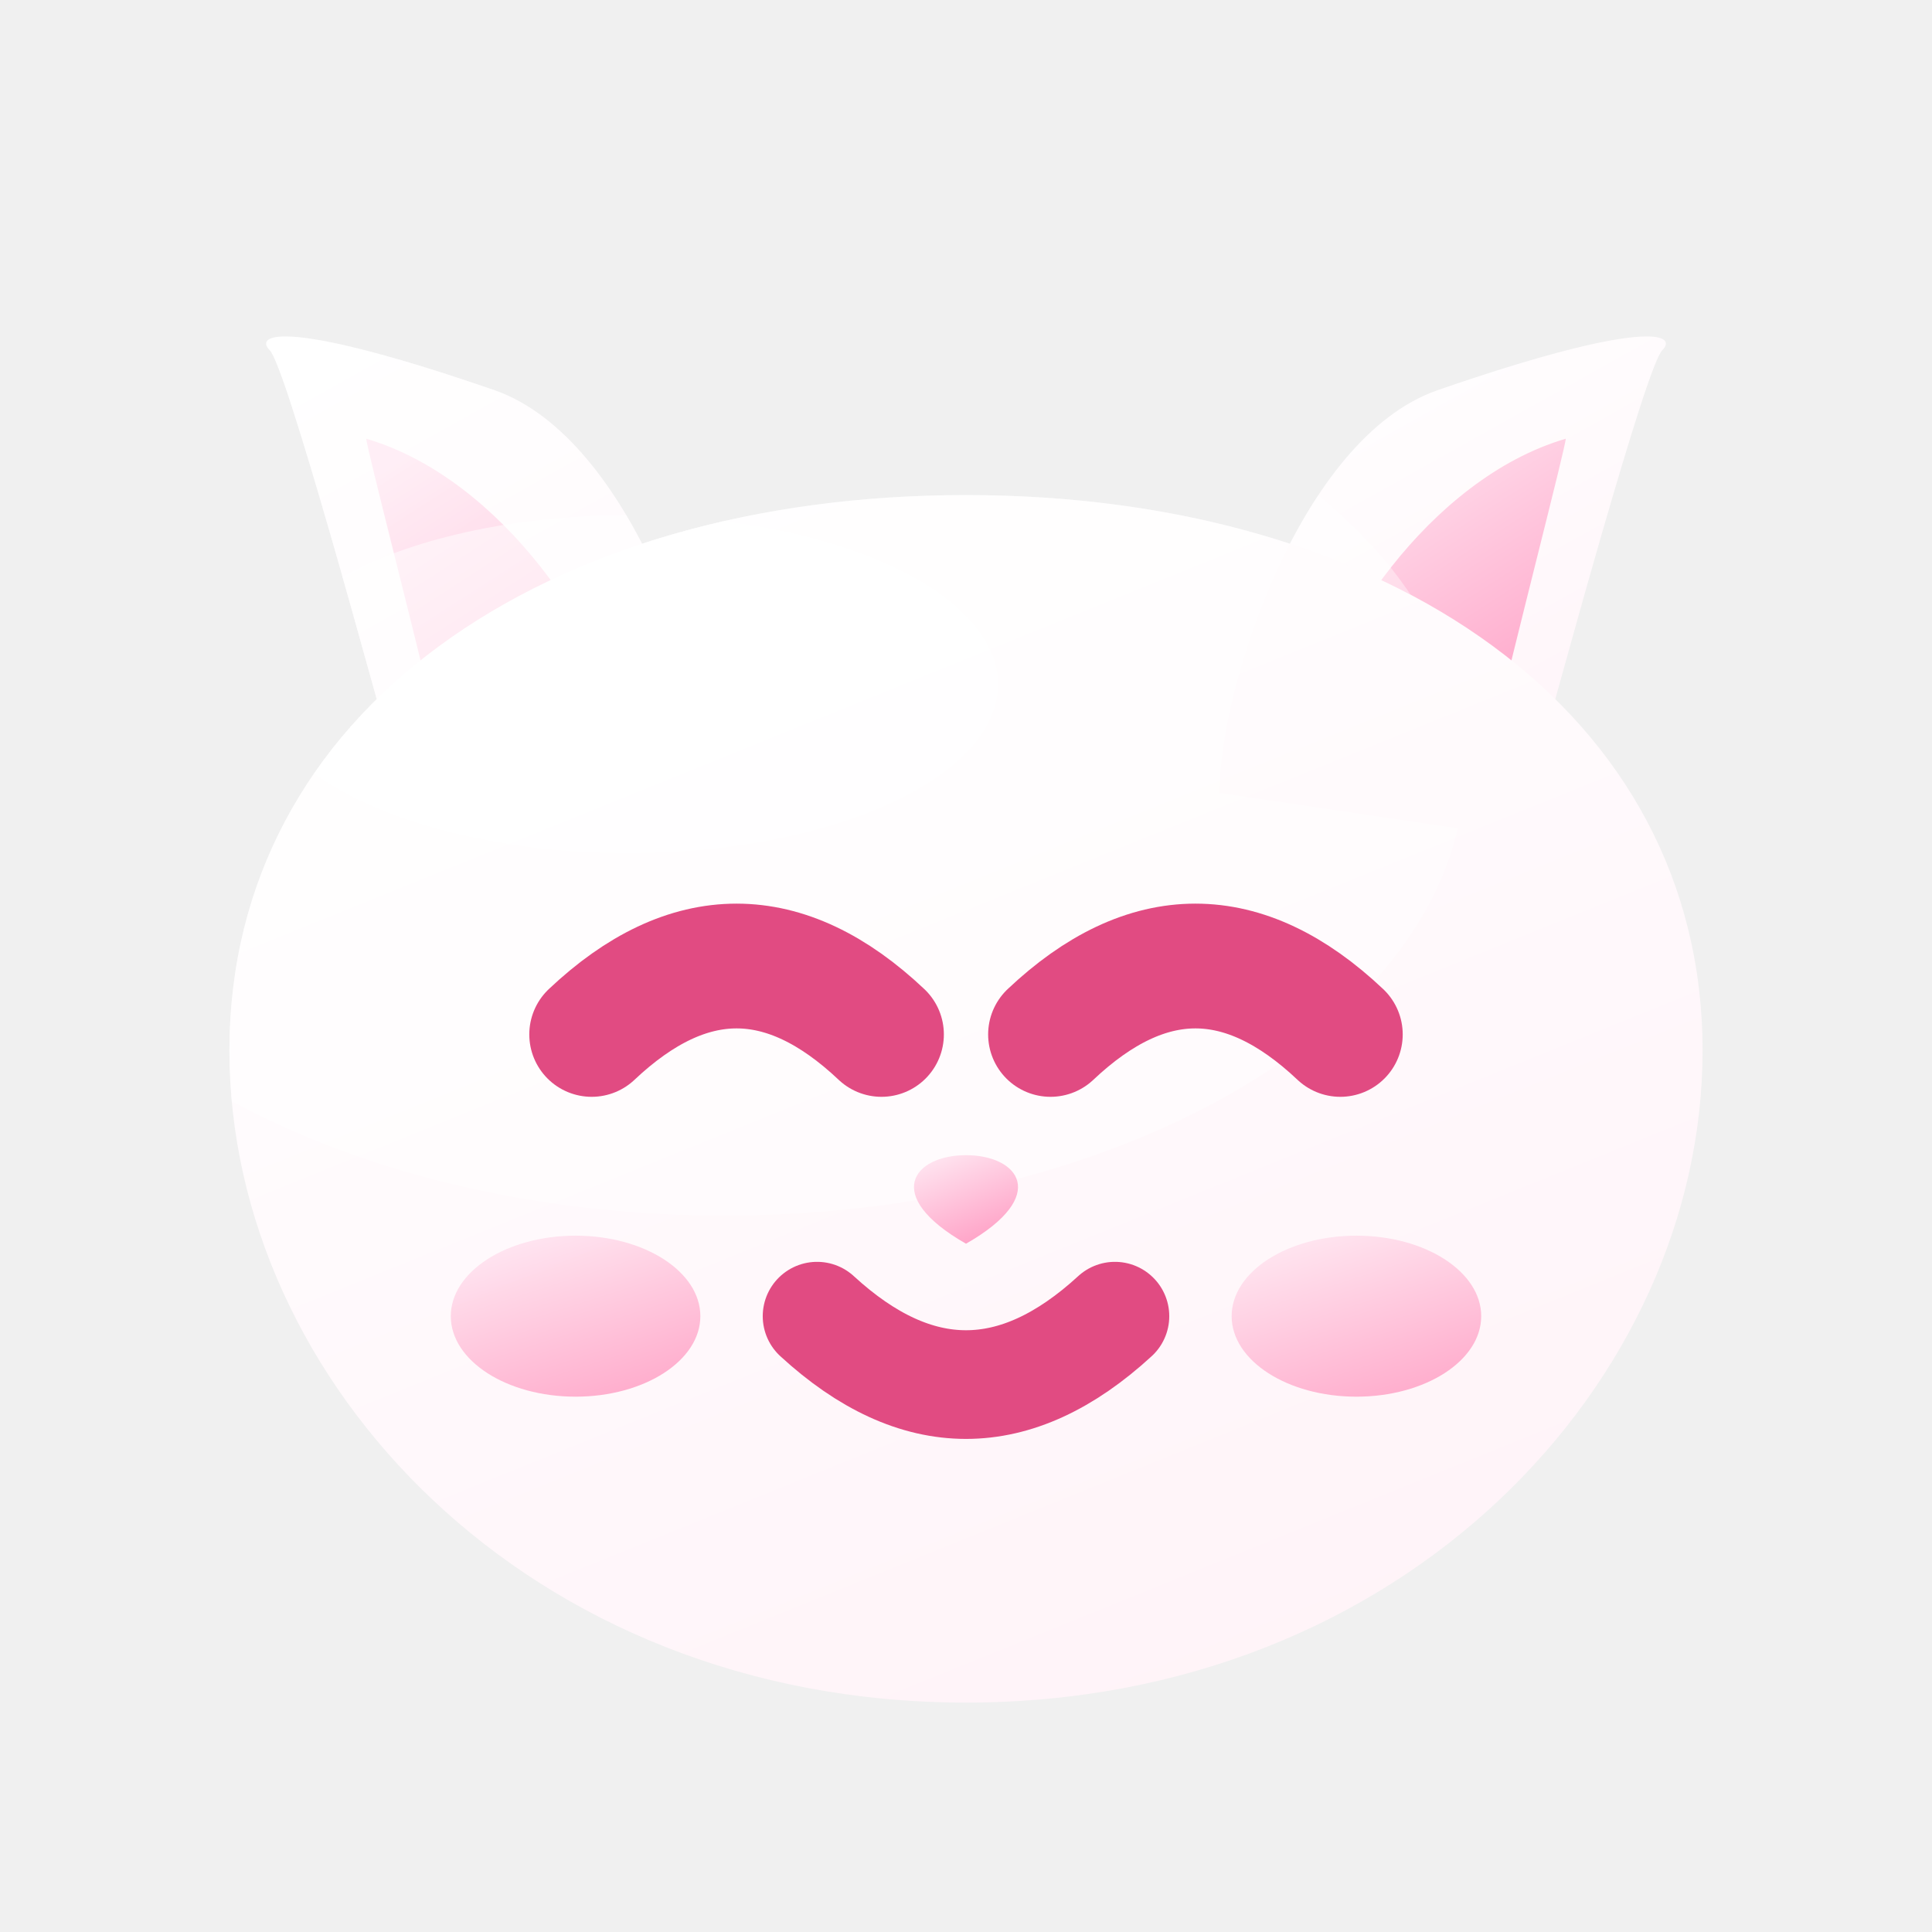
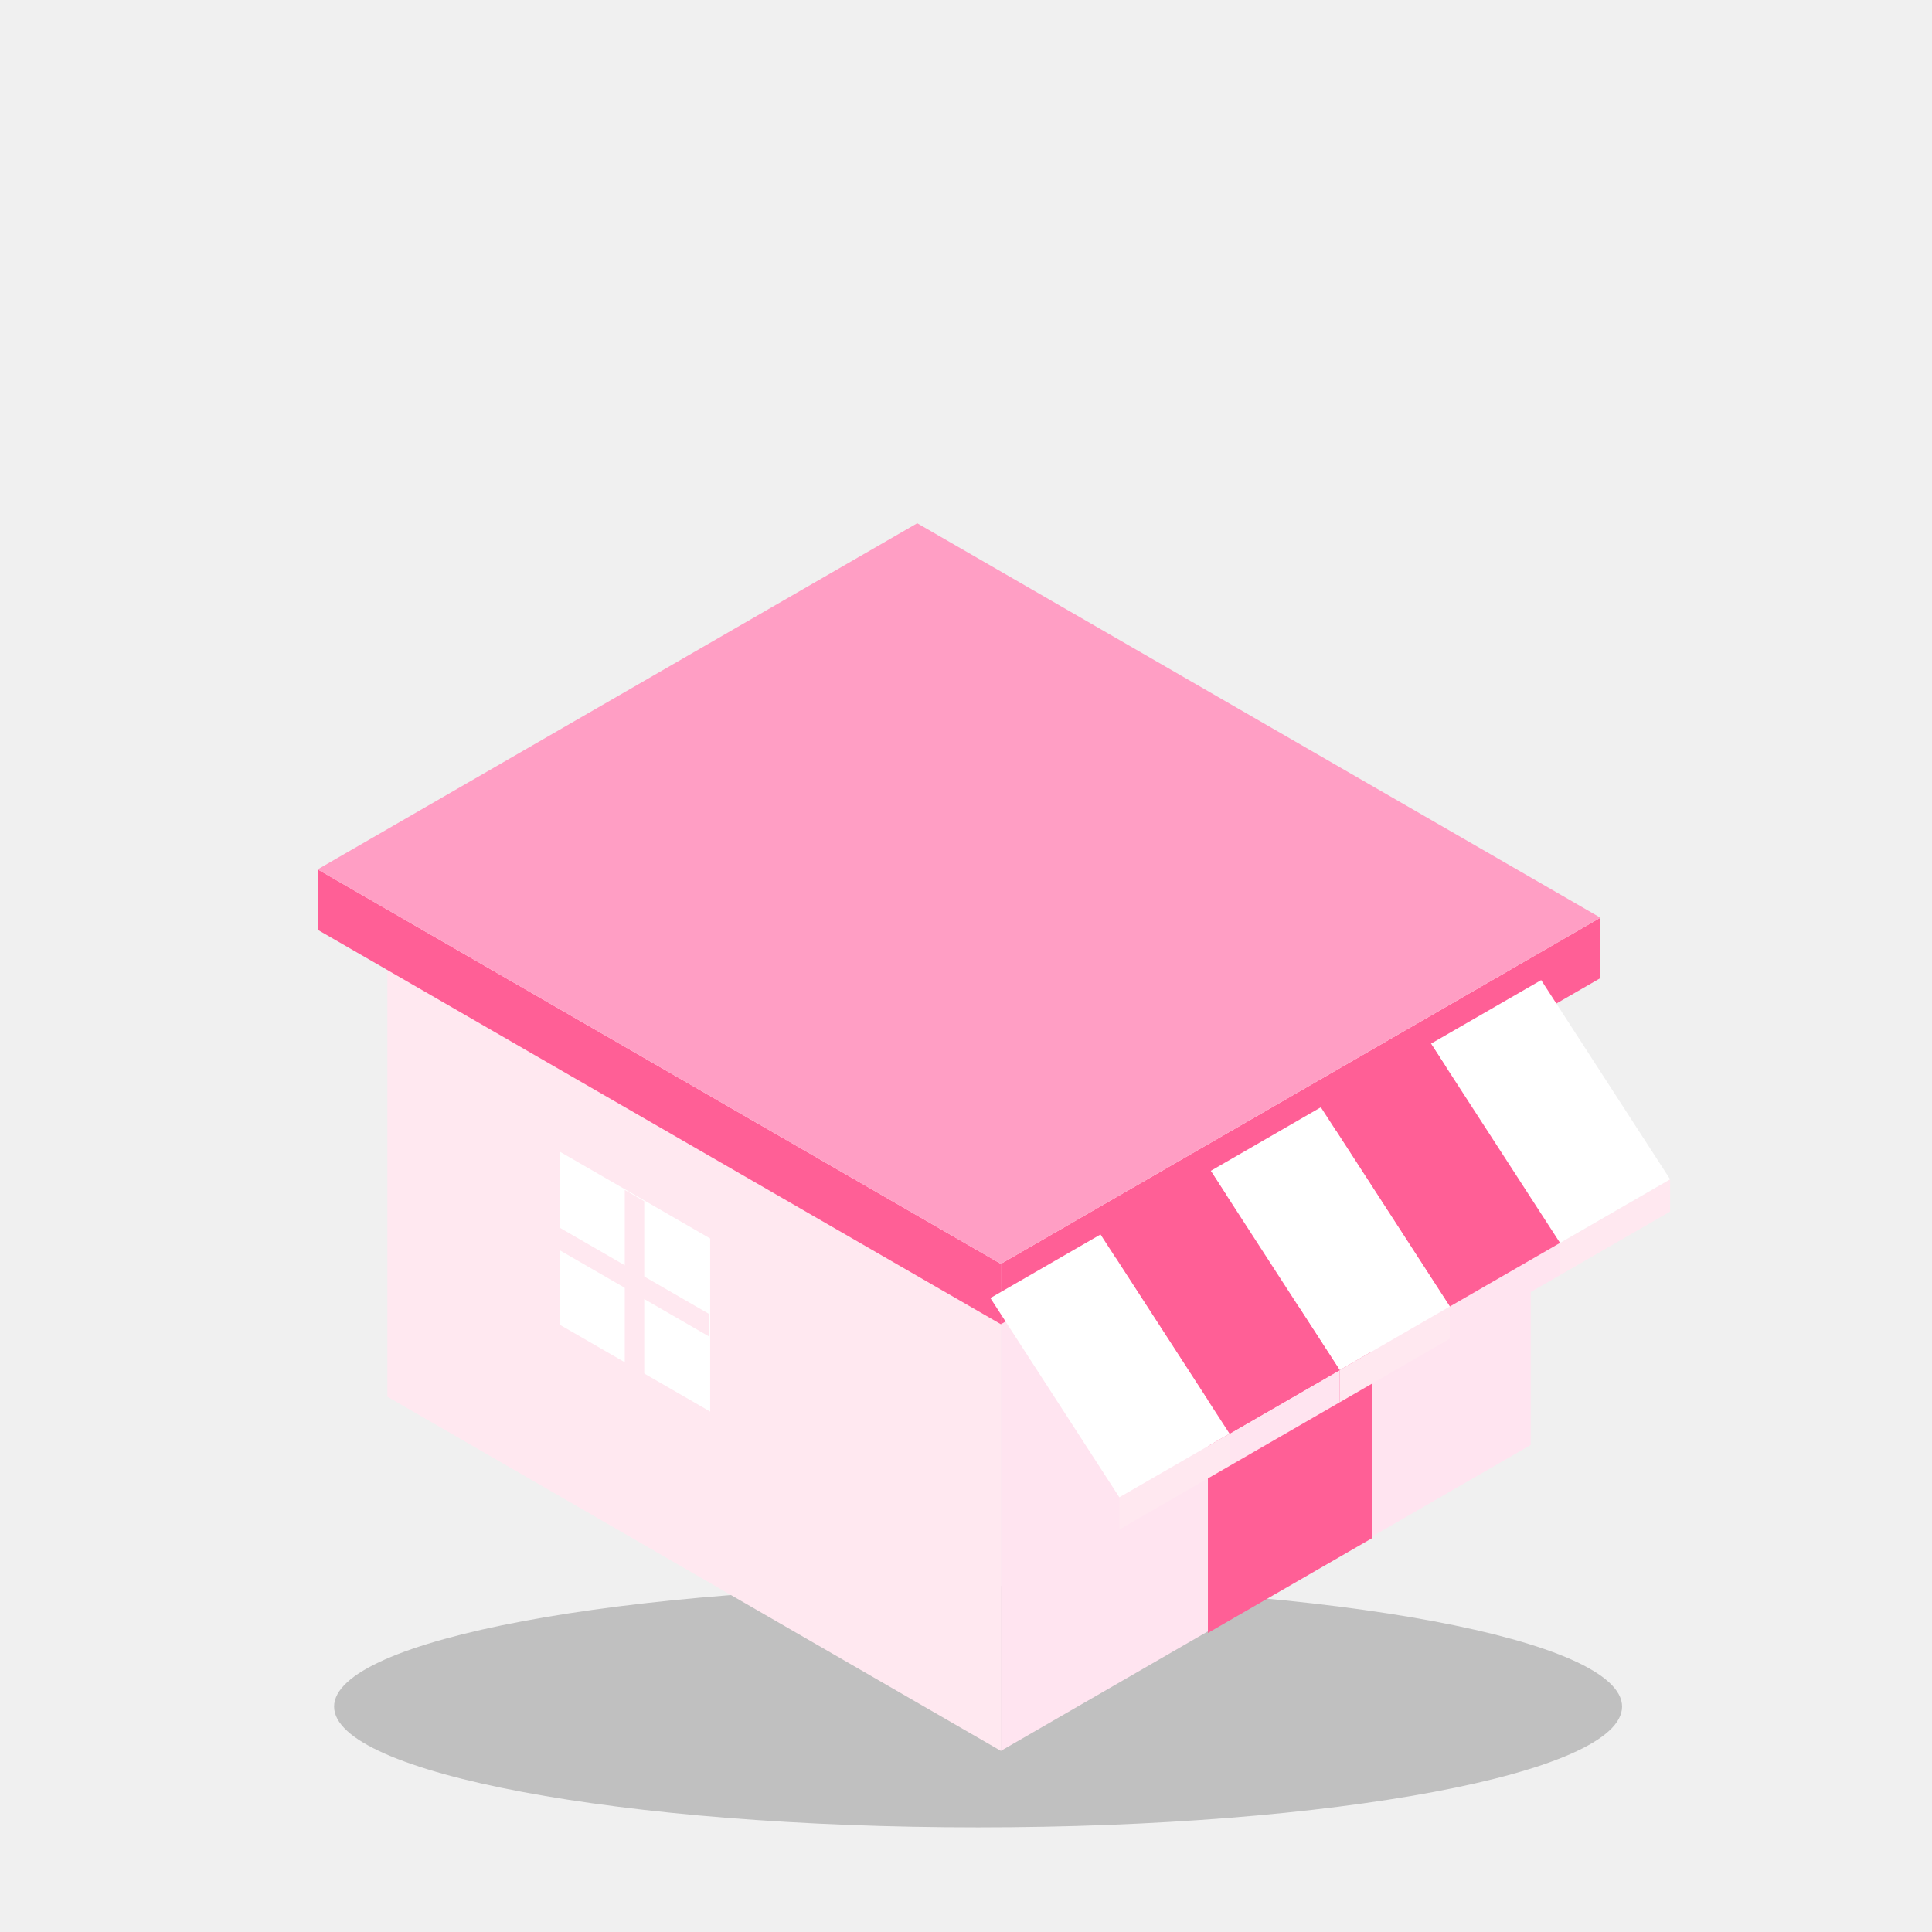
<svg xmlns="http://www.w3.org/2000/svg" viewBox="0 0 24 24" fill="none">
-   <defs>
-     <linearGradient id="n-fill" x1="0.25" y1="0" x2="0.75" y2="1">
-       <stop offset="0%" stop-color="#FFFFFF" />
-       <stop offset="100%" stop-color="#FFF3F8" />
-     </linearGradient>
-     <linearGradient id="n-acc" x1="0.25" y1="0" x2="0.75" y2="1">
-       <stop offset="0%" stop-color="#FFE4F0" />
-       <stop offset="100%" stop-color="#FF9EC4" />
-     </linearGradient>
-     <clipPath id="n-clip">
-       <path d="M5.15 10.4 C4.55 8.2 3.55 4.55 3.35 4.35 C3.15 4.15 3.55 3.95 6.15 4.85 C7.85 5.45 8.85 8.55 8.85 9.85 Z" />
-       <path d="M18.85 10.4 C19.45 8.2 20.45 4.55 20.65 4.35 C20.85 4.15 20.45 3.95 17.85 4.85 C16.15 5.45 15.15 8.55 15.15 9.85 Z" />
-       <path d="M12 21.15 C6.55 21.15 2.85 17.15 2.85 13.05 C2.85 8.85 6.75 6.15 12 6.15 C17.25 6.15 21.15 8.85 21.15 13.05 C21.15 17.15 17.45 21.15 12 21.15 Z" />
-     </clipPath>
-   </defs>
-   <path d="M5.15 10.4 C4.55 8.2 3.55 4.55 3.35 4.35 C3.15 4.15 3.55 3.95 6.15 4.85 C7.85 5.45 8.85 8.55 8.85 9.85 Z" fill="url(#n-fill)" />
-   <path d="M18.85 10.4 C19.45 8.2 20.45 4.55 20.65 4.35 C20.85 4.15 20.45 3.95 17.85 4.85 C16.15 5.45 15.15 8.55 15.15 9.85 Z" fill="url(#n-fill)" />
-   <path d="M5.55 9.55 C5.15 7.85 4.55 5.55 4.55 5.45 C6.25 5.95 7.55 7.95 7.75 9.15 Z" fill="url(#n-acc)" />
-   <path d="M18.45 9.55 C18.85 7.85 19.45 5.55 19.45 5.45 C17.75 5.95 16.45 7.95 16.25 9.15 Z" fill="url(#n-acc)" />
-   <path d="M12 21.15 C6.55 21.15 2.85 17.15 2.85 13.05 C2.85 8.85 6.75 6.15 12 6.15 C17.25 6.15 21.15 8.85 21.15 13.05 C21.15 17.15 17.45 21.15 12 21.15 Z" fill="url(#n-fill)" />
-   <g clip-path="url(#n-clip)">
-     <ellipse cx="9" cy="9.5" rx="9.2" ry="5.6" fill="#ffffff" fill-opacity="0.38" />
-     <ellipse cx="7.8" cy="8.5" rx="4.6" ry="2.1" fill="#ffffff" fill-opacity="0.5" />
-   </g>
-   <path d="M7.35 12.85 C 8.55 11.717 9.75 11.717 10.95 12.85" fill="none" stroke="#E14B82" stroke-width="1.55" stroke-linecap="round" />
-   <path d="M13.05 12.85 C 14.25 11.717 15.45 11.717 16.65 12.85" fill="none" stroke="#E14B82" stroke-width="1.55" stroke-linecap="round" />
-   <path d="M12 14.35 C11.35 14.35 10.95 14.85 12 15.45 C13.05 14.85 12.65 14.35 12 14.35 Z" fill="url(#n-acc)" />
-   <path d="M10.15 16.35 C 11.383 17.483 12.617 17.483 13.85 16.35" fill="none" stroke="#E14B82" stroke-width="1.35" stroke-linecap="round" />
-   <ellipse cx="7.15" cy="16.35" rx="1.55" ry="1.0" fill="url(#n-acc)" fill-opacity="0.85" />
-   <ellipse cx="16.85" cy="16.35" rx="1.55" ry="1.0" fill="url(#n-acc)" fill-opacity="0.85" />
+   <ellipse cx="12.15" cy="21.2" rx="8" ry="1.5" fill="#000000" fill-opacity="0.20" />
+   <path d="M 19.015 17.95 L 12.433 21.75 L 12.433 15.95 L 19.015 12.15 Z" fill="#FFE4F0" />
+   <path d="M 4.812 17.35 L 12.433 21.75 L 12.433 15.95 L 4.812 11.55 Z" fill="#FFE8F0" />
+   <path d="M 11.394 7.75 L 19.015 12.15 L 12.433 15.95 L 4.812 11.55 Z" fill="#FFF8FB" />
+   <path d="M 17.04 19.11 L 15.005 20.285 L 15.005 16.885 L 17.04 15.71 Z" fill="#FF5F96" />
+   <path d="M 6.96 16.46 L 8.822 17.535 L 8.822 15.385 L 6.96 14.31 Z" fill="#FFFFFF" />
+   <path d="M 6.951 15.53 L 8.813 16.605 L 8.813 16.325 L 6.951 15.25 Z" fill="#FFE8F0" />
+   <path d="M 7.761 16.933 L 8.003 17.073 L 8.003 14.922 L 7.761 14.782 Z" fill="#FFE8F0" />
+   <path d="M 19.881 12.15 L 12.433 16.45 L 12.433 15.7 L 19.881 11.4 Z" fill="#FF5F96" />
+   <path d="M 3.946 11.55 L 12.433 16.45 L 12.433 15.7 L 3.946 10.8 Z" fill="#FF5F96" />
+   <path d="M 11.394 6.5 L 19.881 11.4 L 12.433 15.7 L 3.946 10.8 Z" fill="#FF9EC4" />
+   <path d="M 20.747 14.65 L 19.379 15.44 L 19.379 15.84 L 20.747 15.05 Z" fill="#FFE8F0" />
+   <path d="M 19.145 12.175 L 20.747 14.65 L 19.379 15.44 L 17.776 12.965 Z" fill="#FFFFFF" />
+   <path d="M 19.379 15.44 L 18.01 16.23 L 18.01 16.63 L 19.379 15.84 Z" fill="#FFE4F0" />
+   <path d="M 17.776 12.965 L 19.379 15.44 L 18.01 16.23 L 16.408 13.755 Z" fill="#FF5F96" />
+   <path d="M 18.01 16.23 L 16.642 17.02 L 16.642 17.42 L 18.01 16.63 Z" fill="#FFE8F0" />
+   <path d="M 16.408 13.755 L 18.01 16.23 L 16.642 17.02 L 15.04 14.545 Z" fill="#FFFFFF" />
+   <path d="M 16.642 17.02 L 15.274 17.81 L 15.274 18.21 L 16.642 17.42 Z" fill="#FFE4F0" />
+   <path d="M 15.04 14.545 L 16.642 17.02 L 15.274 17.81 L 13.671 15.335 Z" fill="#FF5F96" />
+   <path d="M 15.274 17.81 L 13.905 18.6 L 13.905 19 L 15.274 18.21 Z" fill="#FFE8F0" />
+   <path d="M 13.671 15.335 L 15.274 17.81 L 13.905 18.6 L 12.303 16.125 Z" fill="#FFFFFF" />
</svg>
